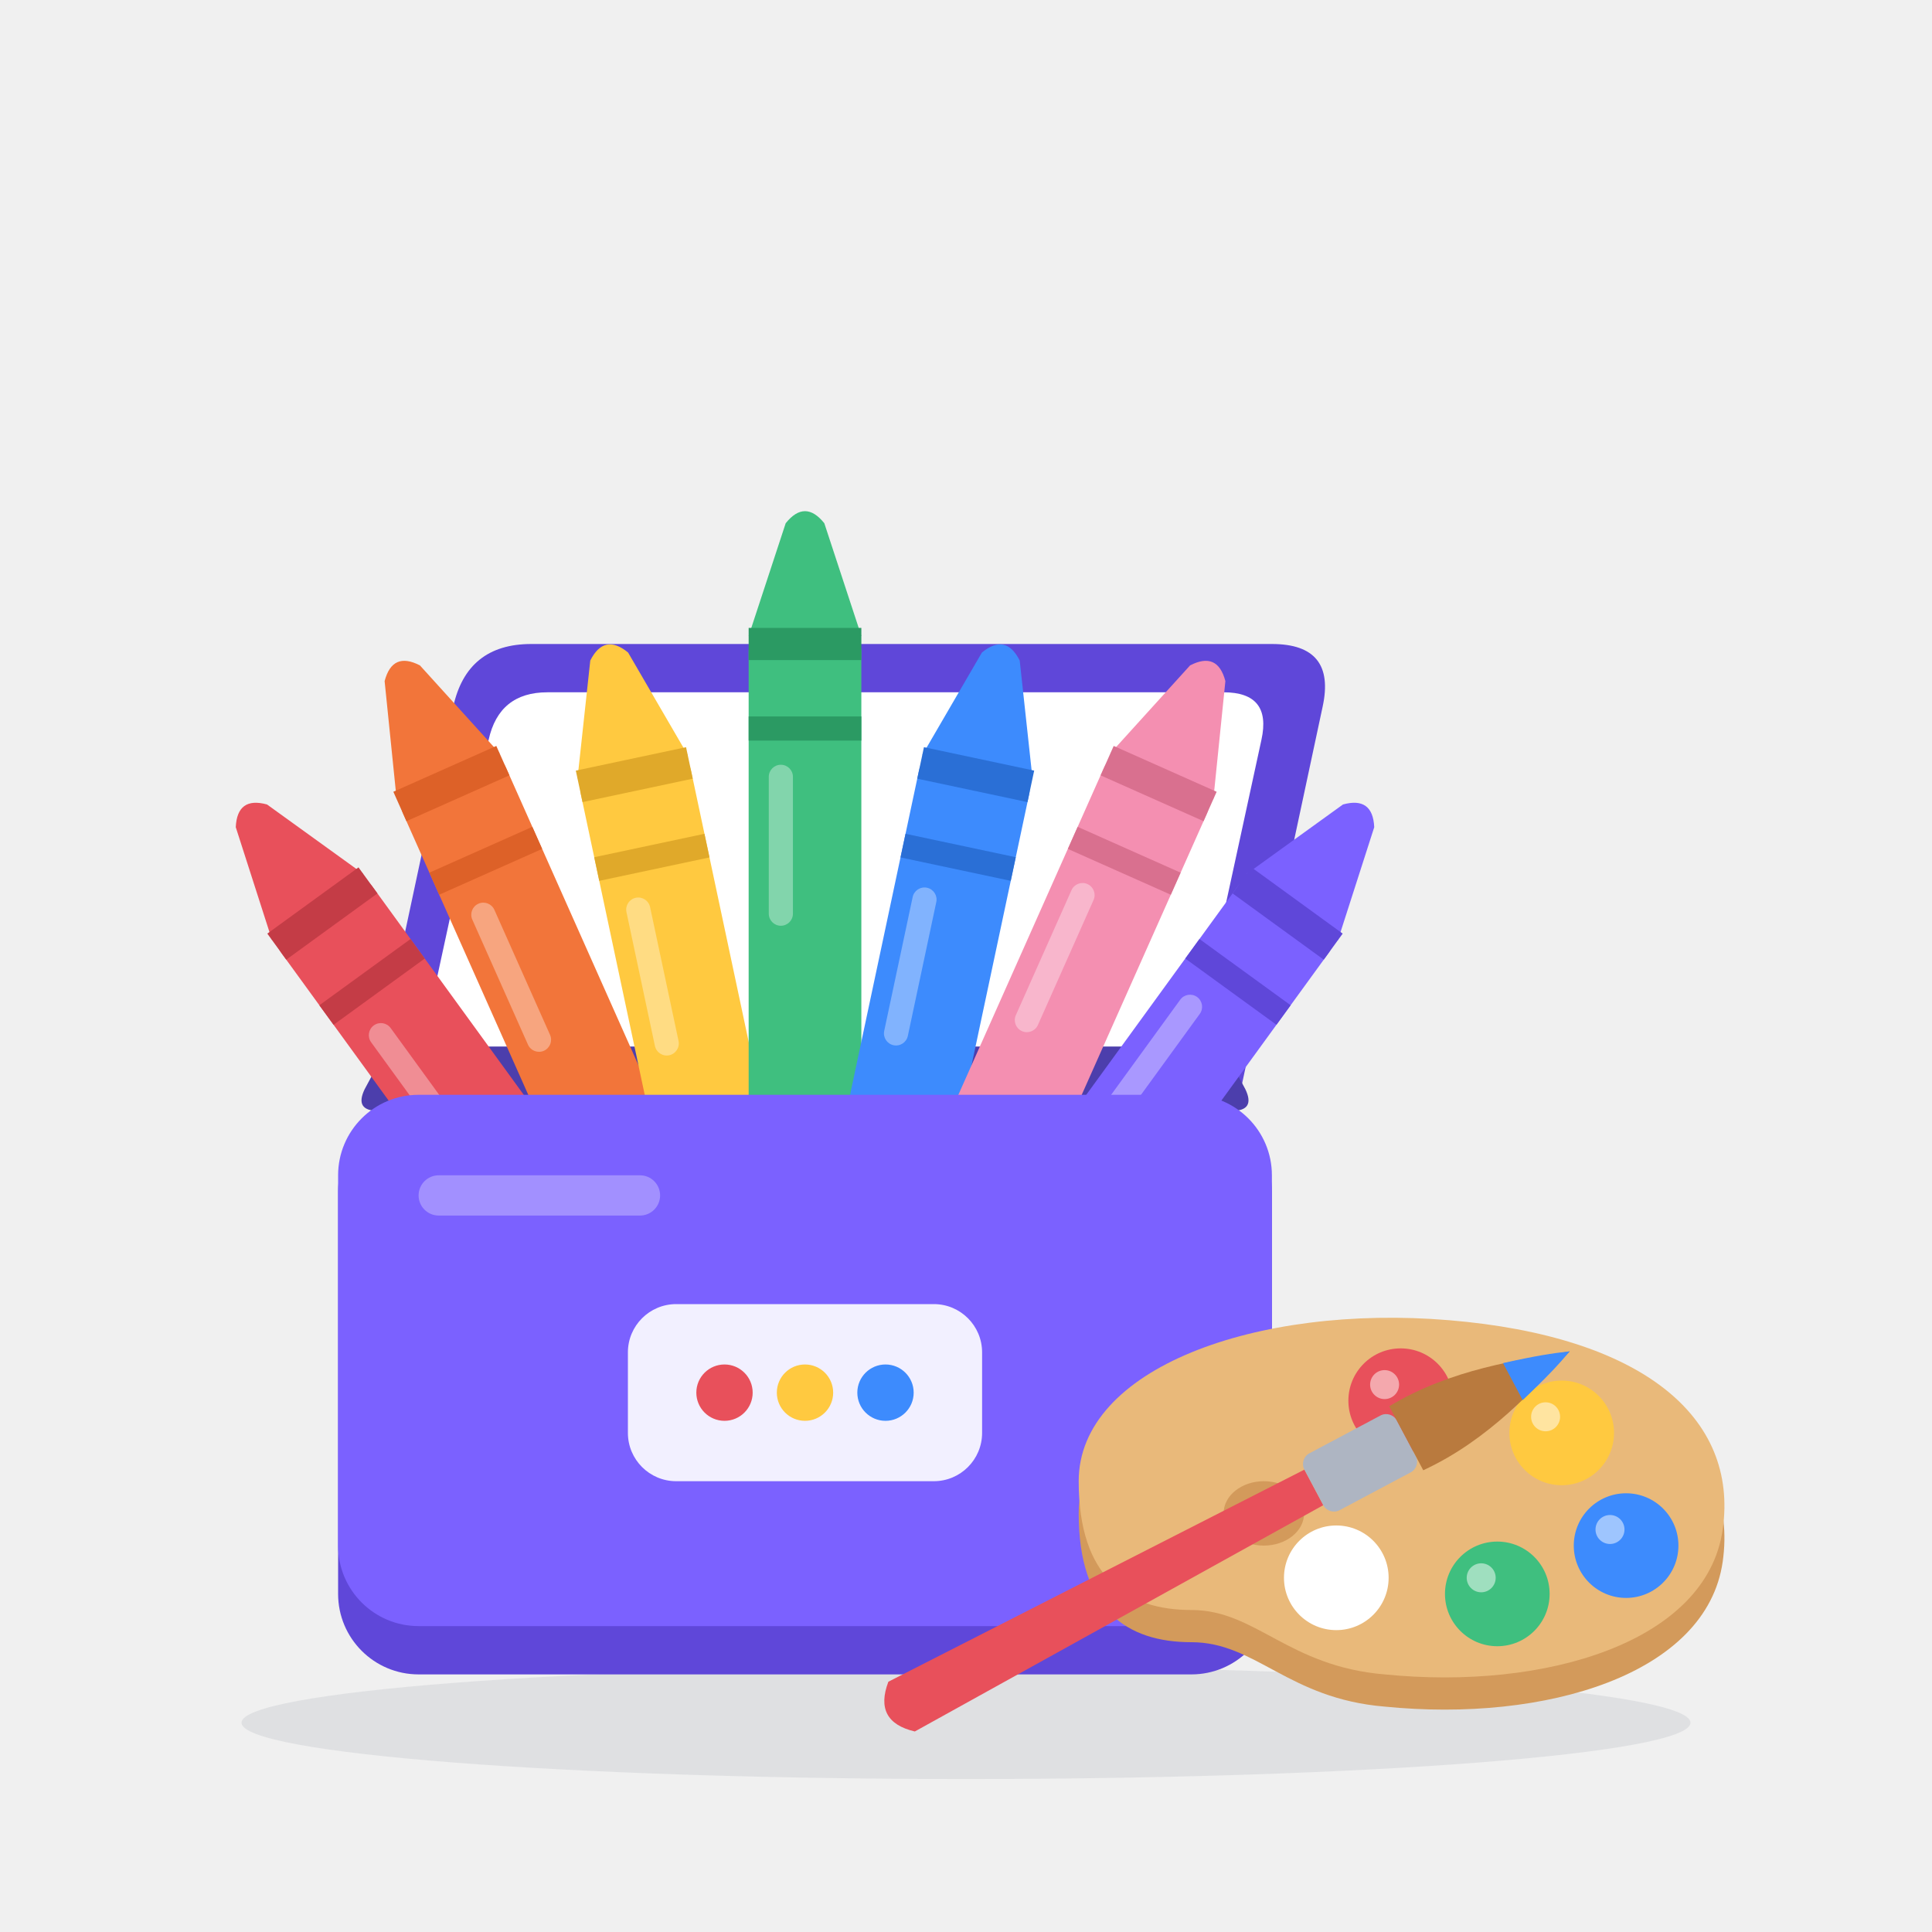
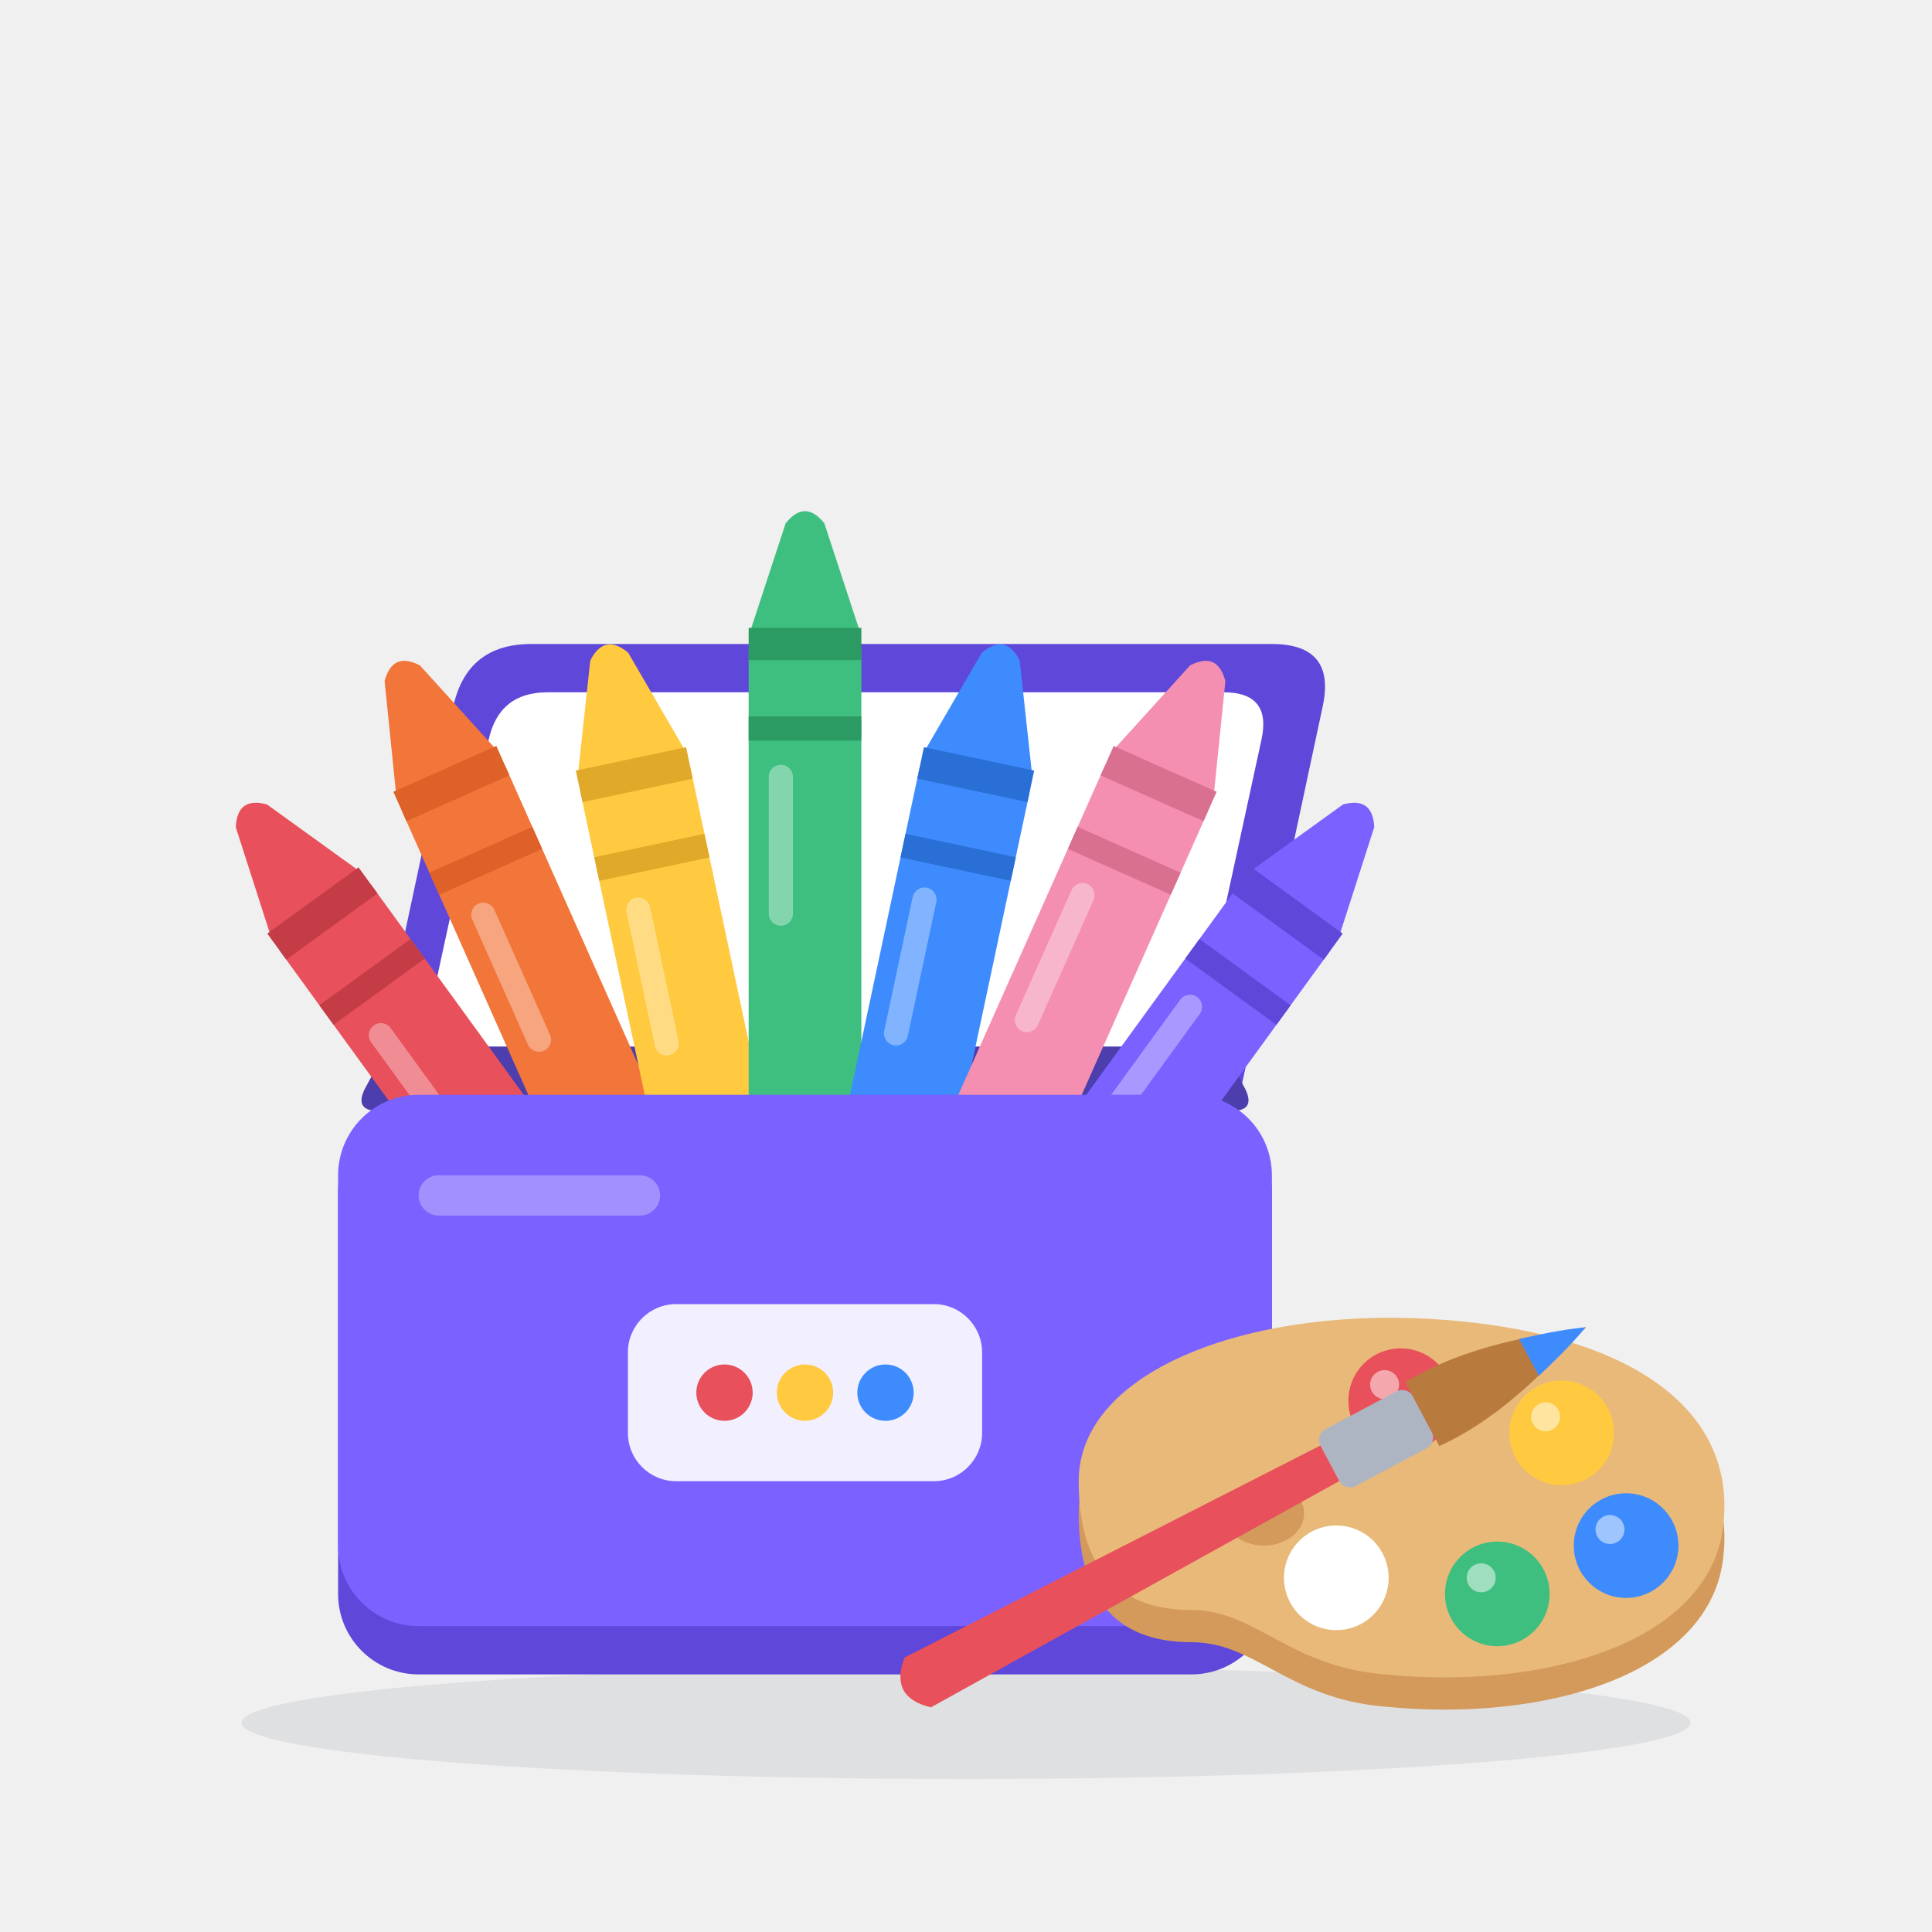
<svg xmlns="http://www.w3.org/2000/svg" viewBox="0 0 240 240">
  <ellipse cx="120" cy="214" rx="90" ry="7" fill="#1f2a44" opacity=".08" />
-   <path d="M46 136L154 136L164.3 87.8Q166 80 158 80L66 80Q58 80 56.3 87.8Z" fill="#5F47D9" />
-   <path d="M52 132L148 132L156.7 91.9Q158 86 152 86L68 86Q62 86 60.7 91.9Z" fill="#FFFFFF" />
+   <path d="M46 136 154 136 164.3 87.8Q166 80 158 80L66 80Q58 80 56.3 87.8Z" fill="#5F47D9" />
+   <path d="M52 132 148 132 156.7 91.9Q158 86 152 86L68 86Q62 86 60.7 91.9Z" fill="#fff" />
  <path d="M45.3 135.3Q44 138 47 138L153 138Q156 138 154.7 135.3L153.3 132.7Q152 130 149 130L51 130Q48 130 46.7 132.7Z" fill="#4C3EAC" />
  <g transform="translate(100 196) rotate(-36)">
    <rect x="-7" y="-104" width="14" height="110" rx="3" fill="#E8505B" />
-     <path d="M-7 -103L-2.4 -117Q0 -120 2.4 -117L7 -103Z" fill="#E8505B" />
+     <path d="M-7-103-2.4-117Q0-120 2.4-117L7-103Z" fill="#E8505B" />
    <rect x="-7" y="-104" width="14" height="4" fill="#C43C46" />
    <rect x="-7" y="-93" width="14" height="3" fill="#C43C46" />
-     <rect x="-4.5" y="-87" width="3" height="20" rx="1.5" fill="#FFFFFF" opacity=".35" />
+     <rect x="-4.5" y="-87" width="3" height="20" rx="1.5" fill="#fff" opacity=".35" />
  </g>
  <g transform="translate(100 196) rotate(-24)">
    <rect x="-7" y="-110" width="14" height="116" rx="3" fill="#F2753A" />
-     <path d="M-7 -109L-2.4 -123Q0 -126 2.4 -123L7 -109Z" fill="#F2753A" />
+     <path d="M-7-109-2.4-123Q0-126 2.4-123L7-109Z" fill="#F2753A" />
    <rect x="-7" y="-110" width="14" height="4" fill="#DD6128" />
    <rect x="-7" y="-99" width="14" height="3" fill="#DD6128" />
-     <rect x="-4.5" y="-93" width="3" height="20" rx="1.5" fill="#FFFFFF" opacity=".35" />
+     <rect x="-4.5" y="-93" width="3" height="20" rx="1.5" fill="#fff" opacity=".35" />
  </g>
  <g transform="translate(100 196) rotate(-12)">
    <rect x="-7" y="-104" width="14" height="110" rx="3" fill="#FFC940" />
-     <path d="M-7 -103L-2.4 -117Q0 -120 2.4 -117L7 -103Z" fill="#FFC940" />
+     <path d="M-7-103-2.4-117Q0-120 2.4-117L7-103Z" fill="#FFC940" />
    <rect x="-7" y="-104" width="14" height="4" fill="#E0A92A" />
    <rect x="-7" y="-93" width="14" height="3" fill="#E0A92A" />
-     <rect x="-4.5" y="-87" width="3" height="20" rx="1.5" fill="#FFFFFF" opacity=".35" />
+     <rect x="-4.5" y="-87" width="3" height="20" rx="1.5" fill="#fff" opacity=".35" />
  </g>
  <g transform="translate(100 196) rotate(0)">
    <rect x="-7" y="-118" width="14" height="124" rx="3" fill="#3FBF7F" />
-     <path d="M-7 -117L-2.4 -131Q0 -134 2.4 -131L7 -117Z" fill="#3FBF7F" />
+     <path d="M-7-117-2.4-131Q0-134 2.4-131L7-117Z" fill="#3FBF7F" />
    <rect x="-7" y="-118" width="14" height="4" fill="#2B9A63" />
    <rect x="-7" y="-107" width="14" height="3" fill="#2B9A63" />
-     <rect x="-4.5" y="-101" width="3" height="20" rx="1.5" fill="#FFFFFF" opacity=".35" />
+     <rect x="-4.5" y="-101" width="3" height="20" rx="1.5" fill="#fff" opacity=".35" />
  </g>
  <g transform="translate(100 196) rotate(12)">
    <rect x="-7" y="-104" width="14" height="110" rx="3" fill="#3D8BFD" />
-     <path d="M-7 -103L-2.4 -117Q0 -120 2.4 -117L7 -103Z" fill="#3D8BFD" />
+     <path d="M-7-103-2.4-117Q0-120 2.4-117L7-103Z" fill="#3D8BFD" />
    <rect x="-7" y="-104" width="14" height="4" fill="#2A6FD6" />
    <rect x="-7" y="-93" width="14" height="3" fill="#2A6FD6" />
-     <rect x="-4.5" y="-87" width="3" height="20" rx="1.5" fill="#FFFFFF" opacity=".35" />
+     <rect x="-4.5" y="-87" width="3" height="20" rx="1.5" fill="#fff" opacity=".35" />
  </g>
  <g transform="translate(100 196) rotate(24)">
    <rect x="-7" y="-110" width="14" height="116" rx="3" fill="#F48FB1" />
-     <path d="M-7 -109L-2.4 -123Q0 -126 2.4 -123L7 -109Z" fill="#F48FB1" />
+     <path d="M-7-109-2.4-123Q0-126 2.4-123L7-109Z" fill="#F48FB1" />
    <rect x="-7" y="-110" width="14" height="4" fill="#D9708F" />
    <rect x="-7" y="-99" width="14" height="3" fill="#D9708F" />
-     <rect x="-4.5" y="-93" width="3" height="20" rx="1.5" fill="#FFFFFF" opacity=".35" />
+     <rect x="-4.5" y="-93" width="3" height="20" rx="1.5" fill="#fff" opacity=".35" />
  </g>
  <g transform="translate(100 196) rotate(36)">
    <rect x="-7" y="-104" width="14" height="110" rx="3" fill="#7B61FF" />
-     <path d="M-7 -103L-2.4 -117Q0 -120 2.4 -117L7 -103Z" fill="#7B61FF" />
+     <path d="M-7-103-2.4-117Q0-120 2.4-117L7-103Z" fill="#7B61FF" />
    <rect x="-7" y="-104" width="14" height="4" fill="#5F47D9" />
    <rect x="-7" y="-93" width="14" height="3" fill="#5F47D9" />
-     <rect x="-4.5" y="-87" width="3" height="20" rx="1.5" fill="#FFFFFF" opacity=".35" />
+     <rect x="-4.5" y="-87" width="3" height="20" rx="1.5" fill="#fff" opacity=".35" />
  </g>
  <rect x="42" y="138" width="116" height="70" rx="10" fill="#5F47D9" />
  <rect x="42" y="136" width="116" height="66" rx="10" fill="#7B61FF" />
-   <rect x="52" y="146" width="30" height="5" rx="2.5" fill="#FFFFFF" opacity=".3" />
-   <rect x="78" y="162" width="44" height="22" rx="6" fill="#FFFFFF" opacity=".9" />
+   <rect x="52" y="146" width="30" height="5" rx="2.5" fill="#fff" opacity=".3" />
+   <rect x="78" y="162" width="44" height="22" rx="6" fill="#fff" opacity=".9" />
  <circle cx="90" cy="173" r="3.5" fill="#E8505B" />
  <circle cx="100" cy="173" r="3.5" fill="#FFC940" />
  <circle cx="110" cy="173" r="3.5" fill="#3D8BFD" />
-   <path d="M134 184C134 170 156 162 180 164C204 166 216 176 214 190C212 204 192 210 172 208C160 207 156 200 148 200C140 200 134 196 134 184Z" fill="#D39A5B" transform="translate(0 4)" />
-   <path d="M134 184C134 170 156 162 180 164C204 166 216 176 214 190C212 204 192 210 172 208C160 207 156 200 148 200C140 200 134 196 134 184ZM152 188a5 4 0 1 0 10 0a5 4 0 1 0-10 0Z" fill="#E9B97A" fill-rule="evenodd" />
+   <path d="M134 184C134 170 156 162 180 164 204 166 216 176 214 190 212 204 192 210 172 208 160 207 156 200 148 200 140 200 134 196 134 184Z" fill="#D39A5B" transform="translate(0 4)" />
+   <path d="M134 184C134 170 156 162 180 164 204 166 216 176 214 190 212 204 192 210 172 208 160 207 156 200 148 200 140 200 134 196 134 184ZM152 188a5 4 0 1 0 10 0a5 4 0 1 0-10 0Z" fill="#E9B97A" fill-rule="evenodd" />
  <circle cx="174" cy="174" r="6.5" fill="#E8505B" />
-   <circle cx="172" cy="172" r="1.8" fill="#FFFFFF" opacity=".5" />
+   <circle cx="172" cy="172" r="1.8" fill="#fff" opacity=".5" />
  <circle cx="194" cy="178" r="6.5" fill="#FFC940" />
-   <circle cx="192" cy="176" r="1.8" fill="#FFFFFF" opacity=".5" />
+   <circle cx="192" cy="176" r="1.8" fill="#fff" opacity=".5" />
  <circle cx="202" cy="192" r="6.5" fill="#3D8BFD" />
-   <circle cx="200" cy="190" r="1.8" fill="#FFFFFF" opacity=".5" />
+   <circle cx="200" cy="190" r="1.8" fill="#fff" opacity=".5" />
  <circle cx="186" cy="198" r="6.5" fill="#3FBF7F" />
-   <circle cx="184" cy="196" r="1.8" fill="#FFFFFF" opacity=".5" />
-   <circle cx="166" cy="196" r="6.5" fill="#FFFFFF" />
-   <circle cx="164" cy="194" r="1.8" fill="#FFFFFF" opacity=".5" />
-   <g transform="translate(112 212) rotate(-28)">
-     <path d="M0 -3.5L58 -2.5 58 2.5 0 3.5Q-4 0 0 -3.5Z" fill="#E8505B" />
+   <circle cx="184" cy="196" r="1.8" fill="#fff" opacity=".5" />
+   <circle cx="166" cy="196" r="6.5" fill="#fff" />
+   <circle cx="164" cy="194" r="1.8" fill="#fff" opacity=".5" />
+   <g transform="translate(114 209) rotate(-28)">
+     <path d="M0-3.5 58-2.5 58 2.5 0 3.5Q-4 0 0-3.5Z" fill="#E8505B" />
    <rect x="58" y="-4" width="13" height="8" rx="1.5" fill="#AEB5C2" />
-     <path d="M71 -4.5C80 -5 88 -2 94 0C88 2 80 5 71 4.5Z" fill="#B97A3E" />
-     <path d="M86 -2.6C90 -1.5 92 -.8 94 0C92 .8 90 1.5 86 2.6Z" fill="#3D8BFD" />
+     <path d="M71-4.5C80-5 88-2 94 0 88 2 80 5 71 4.5Z" fill="#B97A3E" />
+     <path d="M86-2.6C90-1.5 92-.8 94 0 92 .8 90 1.5 86 2.6Z" fill="#3D8BFD" />
  </g>
</svg>
